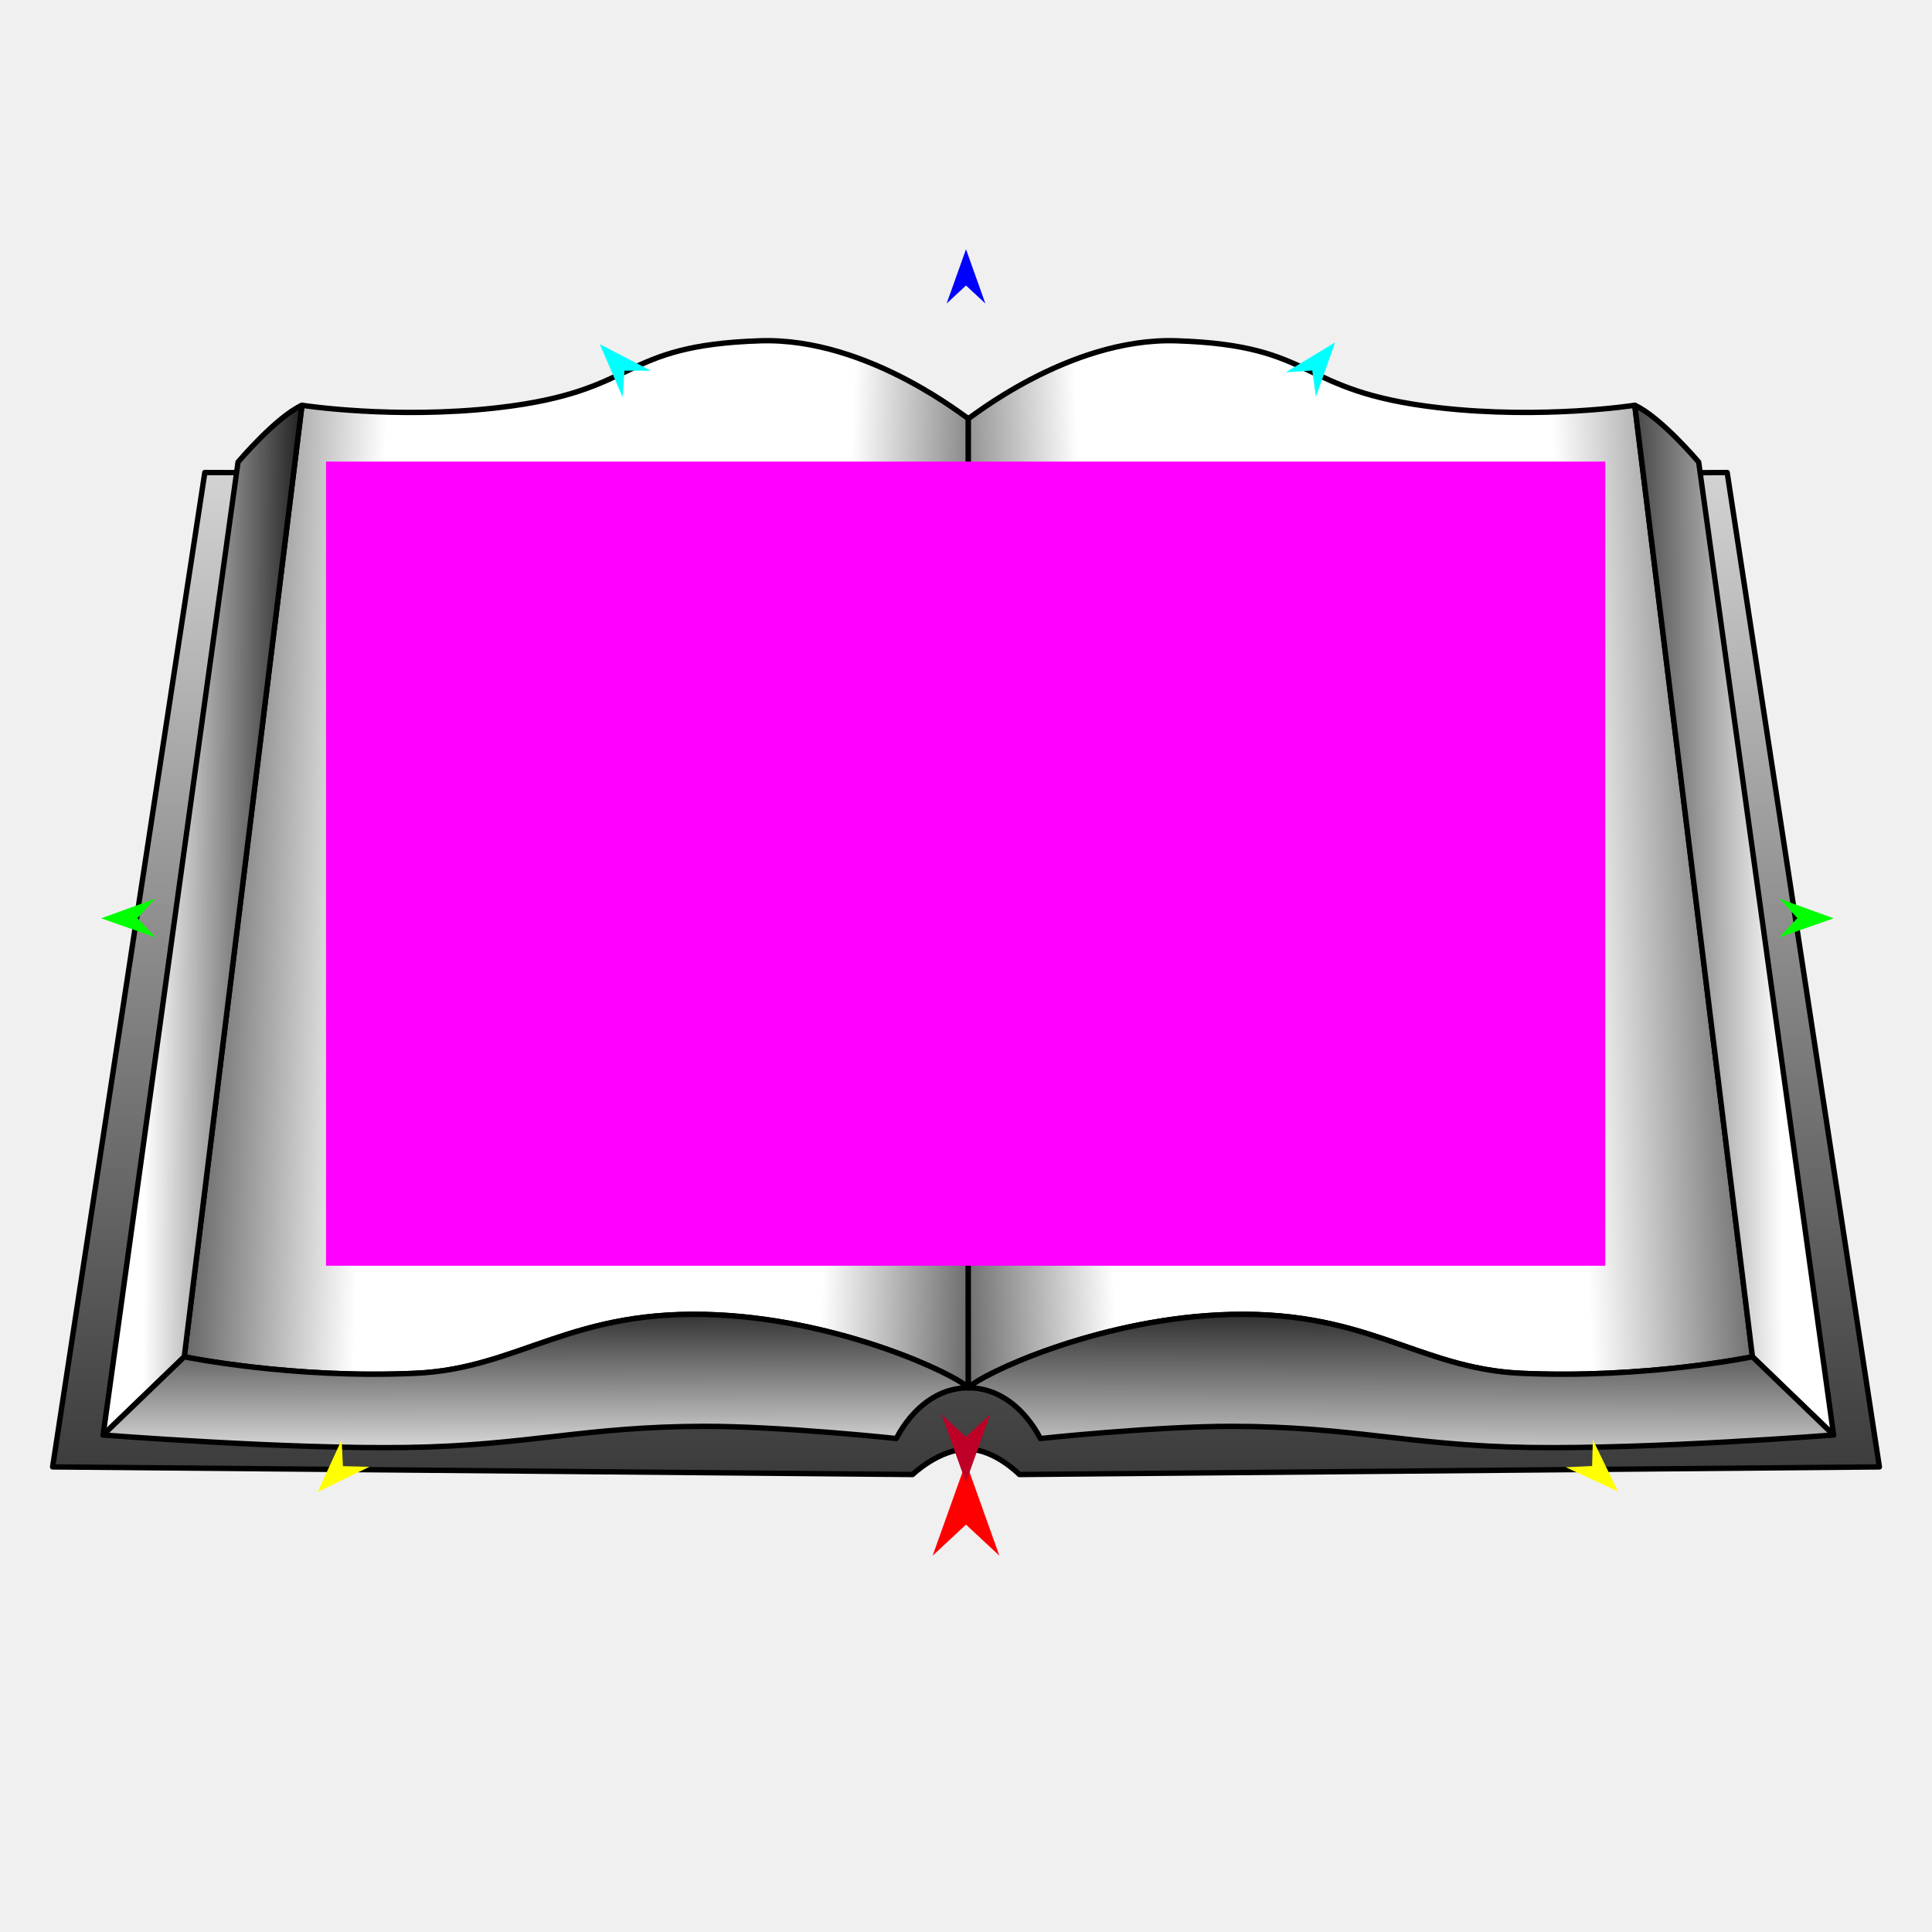
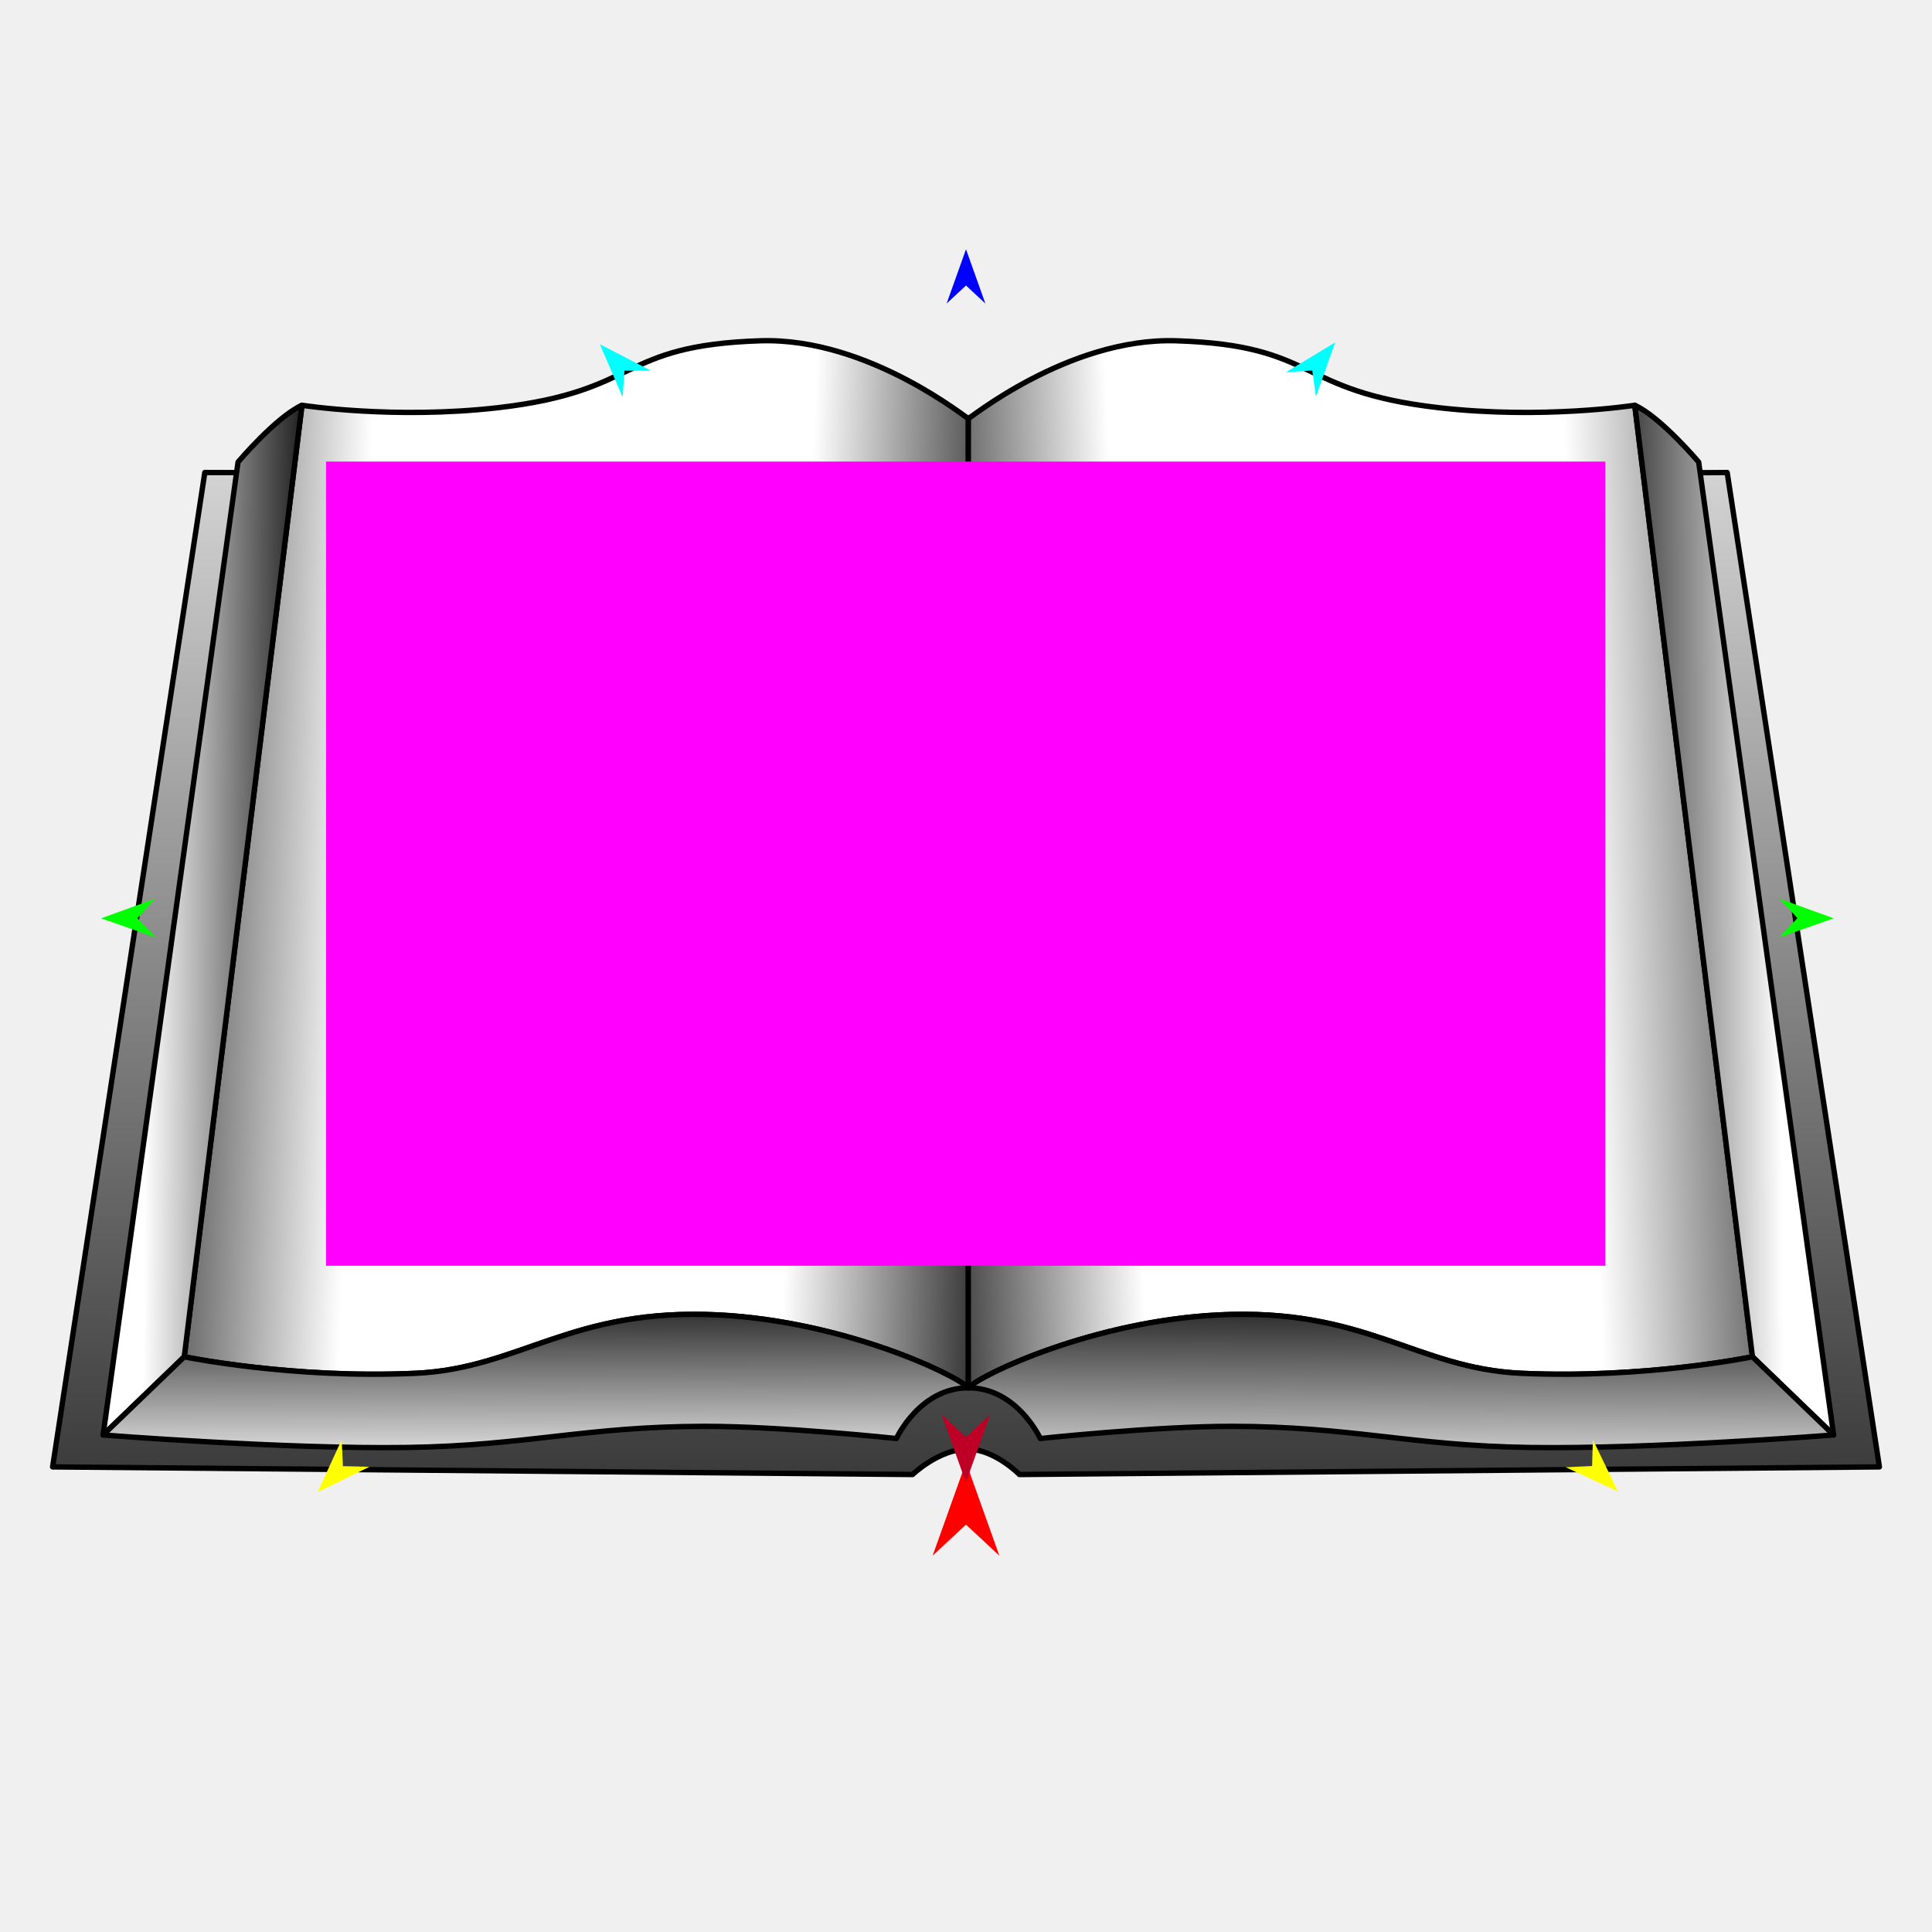
<svg xmlns="http://www.w3.org/2000/svg" version="1.1" id="Frame_0" width="720px" height="720px">
  <g id="book_open">
    <g id="book">
      <linearGradient id="7C5CE3FA-9701-4637-B003-15005D1A2706_0" x1="49.83%" y1="-29.96%" x2="49.83%" y2="139.94%">
        <stop offset="0.00%" style="stop-color:rgb(255,255,255);stop-opacity:1.00" />
        <stop offset="100.00%" style="stop-color:rgb(0,0,0);stop-opacity:1.00" />
      </linearGradient>
      <path id="S3" fill="url(#7C5CE3FA-9701-4637-B003-15005D1A2706_0)" fill-rule="evenodd" stroke="#000000" stroke-width="2" stroke-linecap="round" stroke-linejoin="round" d="M 643.669 176.090 C 643.675 176.127 700.388 546.638 700.394 546.675 C 700.362 546.675 379.946 549.511 379.914 549.511 C 379.912 549.510 370.858 540.264 360.885 540.058 C 350.161 539.836 340.088 549.510 340.086 549.511 C 340.054 549.511 19.638 546.675 19.606 546.675 C 19.611 546.638 76.325 176.127 76.331 176.090 C 76.387 176.090 453.244 177.691 643.669 176.090 Z" />
-       <linearGradient id="7C5CE3FA-9701-4637-B003-15005D1A2706_1" x1="-12.57%" y1="45.57%" x2="116.25%" y2="51.63%">
+       <linearGradient id="7C5CE3FA-9701-4637-B003-15005D1A2706_1" x1="-12.57%" y1="45.57%" x2="109.64%" y2="51.50%">
        <stop offset="0.00%" style="stop-color:rgb(0,0,0);stop-opacity:1.00" />
        <stop offset="28.24%" style="stop-color:rgb(255,255,255);stop-opacity:1.00" />
        <stop offset="74.51%" style="stop-color:rgb(255,255,255);stop-opacity:1.00" />
        <stop offset="100.00%" style="stop-color:rgb(0,0,0);stop-opacity:1.00" />
      </linearGradient>
      <path id="S2" fill="url(#7C5CE3FA-9701-4637-B003-15005D1A2706_1)" fill-rule="evenodd" stroke="#000000" stroke-width="2" stroke-linecap="round" stroke-linejoin="round" d="M 360.885 155.948 C 361.553 157.065 324.081 125.704 283.356 127.001 C 230.014 128.700 239.241 145.771 185.580 151.937 C 146.728 156.401 112.533 151.026 112.526 151.026 C 112.521 151.062 68.675 505.596 68.671 505.632 C 68.679 505.632 108.676 513.914 154.904 511.787 C 193.989 509.989 213.016 487.244 267.859 490.047 C 314.062 492.409 355.581 511.895 360.885 517.202 C 360.983 516.015 360.885 155.984 360.885 155.948 Z" />
      <linearGradient id="7C5CE3FA-9701-4637-B003-15005D1A2706_2" x1="110.27%" y1="47.04%" x2="-34.92%" y2="43.02%">
        <stop offset="0.00%" style="stop-color:rgb(0,0,0);stop-opacity:1.00" />
        <stop offset="61.18%" style="stop-color:rgb(255,255,255);stop-opacity:1.00" />
      </linearGradient>
      <path fill="none" stroke="#ffffff" stroke-width="1" stroke-linecap="butt" stroke-linejoin="round" d="M 112.526 151.026 C 112.521 151.062 68.675 505.596 68.671 505.632 " />
      <path id="S4" fill="url(#7C5CE3FA-9701-4637-B003-15005D1A2706_2)" fill-rule="evenodd" stroke="#000000" stroke-width="2" stroke-linecap="round" stroke-linejoin="round" d="M 112.526 151.026 C 112.521 151.062 68.675 505.596 68.671 505.632 C 58.589 515.346 48.507 525.060 38.425 534.775 C 38.430 534.738 88.707 172.214 88.707 172.213 C 88.710 172.210 102.859 155.437 112.526 151.026 Z" />
      <linearGradient id="7C5CE3FA-9701-4637-B003-15005D1A2706_3" x1="58.45%" y1="-31.17%" x2="62.49%" y2="211.42%">
        <stop offset="0.00%" style="stop-color:rgb(0,0,0);stop-opacity:1.00" />
        <stop offset="63.92%" style="stop-color:rgb(255,255,255);stop-opacity:1.00" />
      </linearGradient>
      <path fill="none" stroke="#ffffff" stroke-width="1" stroke-linecap="butt" stroke-linejoin="round" d="M 38.425 534.775 C 48.507 525.060 58.589 515.346 68.671 505.632 " />
      <path fill="none" stroke="#ffffff" stroke-width="1" stroke-linecap="butt" stroke-linejoin="round" d="M 68.671 505.632 C 68.679 505.632 108.676 513.914 154.904 511.787 " />
      <path fill="none" stroke="#ffffff" stroke-width="1" stroke-linecap="butt" stroke-linejoin="round" d="M 154.904 511.787 C 193.989 509.989 213.016 487.244 267.859 490.047 " />
      <path fill="none" stroke="#ffffff" stroke-width="1" stroke-linecap="butt" stroke-linejoin="round" d="M 267.859 490.047 C 314.062 492.409 355.581 511.895 360.885 517.202 " />
      <path id="S5" fill="url(#7C5CE3FA-9701-4637-B003-15005D1A2706_3)" fill-rule="evenodd" stroke="#000000" stroke-width="2" stroke-linecap="round" stroke-linejoin="round" d="M 151.762 539.432 C 106.340 540.116 38.437 534.775 38.425 534.775 C 48.507 525.060 58.589 515.346 68.671 505.632 C 68.679 505.632 108.676 513.914 154.904 511.787 C 193.989 509.989 213.016 487.244 267.859 490.047 C 314.062 492.409 355.581 511.895 360.885 517.202 C 342.717 517.202 334.067 536.091 334.064 536.093 C 334.057 536.093 291.298 531.528 262.634 531.551 C 218.120 531.588 196.270 538.762 151.762 539.432 Z" />
-       <linearGradient id="7C5CE3FA-9701-4637-B003-15005D1A2706_4" x1="113.86%" y1="44.41%" x2="-17.35%" y2="51.99%">
+       <linearGradient id="7C5CE3FA-9701-4637-B003-15005D1A2706_4" x1="113.86%" y1="44.41%" x2="-12.19%" y2="51.55%">
        <stop offset="0.00%" style="stop-color:rgb(0,0,0);stop-opacity:1.00" />
        <stop offset="28.24%" style="stop-color:rgb(255,255,255);stop-opacity:1.00" />
        <stop offset="74.51%" style="stop-color:rgb(255,255,255);stop-opacity:1.00" />
        <stop offset="100.00%" style="stop-color:rgb(0,0,0);stop-opacity:1.00" />
      </linearGradient>
      <path id="S2_2" fill="url(#7C5CE3FA-9701-4637-B003-15005D1A2706_4)" fill-rule="evenodd" stroke="#000000" stroke-width="2" stroke-linecap="round" stroke-linejoin="round" d="M 360.872 155.948 C 360.204 157.065 397.675 125.704 438.401 127.001 C 491.743 128.700 482.516 145.771 536.176 151.937 C 575.029 156.401 609.224 151.026 609.231 151.026 C 609.235 151.062 653.081 505.596 653.086 505.632 C 653.077 505.632 613.081 513.914 566.853 511.787 C 527.767 509.989 508.740 487.244 453.898 490.047 C 407.694 492.409 366.175 511.895 360.872 517.202 C 360.774 516.015 360.872 155.984 360.872 155.948 Z" />
      <linearGradient id="7C5CE3FA-9701-4637-B003-15005D1A2706_5" x1="-26.61%" y1="46.45%" x2="136.78%" y2="42.22%">
        <stop offset="0.00%" style="stop-color:rgb(0,0,0);stop-opacity:1.00" />
        <stop offset="61.18%" style="stop-color:rgb(255,255,255);stop-opacity:1.00" />
      </linearGradient>
      <path fill="none" stroke="#ffffff" stroke-width="1" stroke-linecap="butt" stroke-linejoin="round" d="M 609.231 151.026 C 609.235 151.062 653.081 505.596 653.086 505.632 " />
      <path id="S4_2" fill="url(#7C5CE3FA-9701-4637-B003-15005D1A2706_5)" fill-rule="evenodd" stroke="#000000" stroke-width="2" stroke-linecap="round" stroke-linejoin="round" d="M 609.231 151.026 C 609.235 151.062 653.081 505.596 653.086 505.632 C 663.167 515.346 673.249 525.060 683.331 534.775 C 683.326 534.738 633.049 172.214 633.049 172.213 C 633.047 172.210 618.898 155.437 609.231 151.026 Z" />
      <linearGradient id="7C5CE3FA-9701-4637-B003-15005D1A2706_6" x1="58.45%" y1="-31.17%" x2="52.51%" y2="234.38%">
        <stop offset="0.00%" style="stop-color:rgb(0,0,0);stop-opacity:1.00" />
        <stop offset="63.92%" style="stop-color:rgb(255,255,255);stop-opacity:1.00" />
      </linearGradient>
      <path fill="none" stroke="#ffffff" stroke-width="1" stroke-linecap="butt" stroke-linejoin="round" d="M 683.331 534.775 C 673.249 525.060 663.167 515.346 653.086 505.632 " />
      <path fill="none" stroke="#ffffff" stroke-width="1" stroke-linecap="butt" stroke-linejoin="round" d="M 653.086 505.632 C 653.077 505.632 613.081 513.914 566.853 511.787 " />
      <path fill="none" stroke="#ffffff" stroke-width="1" stroke-linecap="butt" stroke-linejoin="round" d="M 566.853 511.787 C 527.767 509.989 508.740 487.244 453.898 490.047 " />
      <path fill="none" stroke="#ffffff" stroke-width="1" stroke-linecap="butt" stroke-linejoin="round" d="M 453.898 490.047 C 407.694 492.409 366.175 511.895 360.872 517.202 " />
      <path id="S5_2" fill="url(#7C5CE3FA-9701-4637-B003-15005D1A2706_6)" fill-rule="evenodd" stroke="#000000" stroke-width="2" stroke-linecap="round" stroke-linejoin="round" d="M 569.995 539.432 C 615.416 540.116 683.320 534.775 683.331 534.775 C 673.249 525.060 663.167 515.346 653.086 505.632 C 653.077 505.632 613.081 513.914 566.853 511.787 C 527.767 509.989 508.740 487.244 453.898 490.047 C 407.694 492.409 366.175 511.895 360.872 517.202 C 379.039 517.202 387.690 536.091 387.692 536.093 C 387.700 536.093 430.459 531.528 459.122 531.551 C 503.636 531.588 525.486 538.762 569.995 539.432 Z" />
    </g>
    <g id="specs">
      <path fill="#ff00ff" fill-rule="evenodd" stroke="none" d="M 121.499 471.710 C 121.547 471.710 598.198 471.710 598.246 471.710 C 598.246 471.680 598.246 172.051 598.246 172.021 C 598.198 172.021 121.547 172.021 121.499 172.021 C 121.499 172.051 121.499 471.680 121.499 471.710 Z" />
      <path fill="#ff0000" fill-rule="evenodd" stroke="none" d="M 360.000 544.935 C 360.001 544.938 372.432 579.744 372.433 579.748 C 372.432 579.747 360.001 568.181 360.000 568.180 C 359.999 568.181 347.568 579.747 347.567 579.748 C 347.568 579.744 359.999 544.938 360.000 544.935 Z" />
      <path fill="#0000ff" fill-rule="evenodd" stroke="none" d="M 360.000 92.894 C 360.001 92.896 367.221 113.114 367.222 113.116 C 367.221 113.116 360.001 106.397 360.000 106.397 C 359.999 106.397 352.779 113.116 352.778 113.116 C 352.779 113.114 359.999 92.896 360.000 92.894 Z" />
      <path fill="#00ff00" fill-rule="evenodd" stroke="none" d="M 37.701 342.224 C 37.703 342.223 57.884 334.900 57.886 334.899 C 57.886 334.900 51.204 342.155 51.203 342.156 C 51.204 342.156 57.958 349.343 57.959 349.344 C 57.957 349.343 37.703 342.224 37.701 342.224 Z" />
      <path fill="#ffff00" fill-rule="evenodd" stroke="none" d="M 118.365 556.055 C 118.366 556.054 127.326 536.544 127.327 536.542 C 127.327 536.543 127.799 546.395 127.799 546.396 C 127.800 546.396 137.660 546.635 137.661 546.635 C 137.659 546.636 118.367 556.055 118.365 556.055 Z" />
      <path fill="#ffff00" fill-rule="evenodd" stroke="none" d="M 602.961 555.817 C 602.960 555.815 593.610 536.489 593.609 536.487 C 593.609 536.488 593.334 546.347 593.334 546.348 C 593.333 546.348 583.480 546.785 583.479 546.785 C 583.481 546.786 602.959 555.816 602.961 555.817 Z" />
      <path fill="#00ff00" fill-rule="evenodd" stroke="none" d="M 683.345 342.224 C 683.343 342.223 663.161 334.900 663.159 334.899 C 663.160 334.900 669.842 342.155 669.843 342.156 C 669.842 342.156 663.087 349.343 663.087 349.344 C 663.089 349.343 683.343 342.224 683.345 342.224 Z" />
      <path fill="#00ffff" fill-rule="evenodd" stroke="none" d="M 497.574 127.600 C 497.573 127.602 490.406 147.839 490.405 147.841 C 490.405 147.840 489.048 138.071 489.047 138.070 C 489.046 138.071 479.205 138.720 479.204 138.720 C 479.206 138.719 497.572 127.601 497.574 127.600 Z" />
      <path fill="#00ffff" fill-rule="evenodd" stroke="none" d="M 223.527 128.271 C 223.528 128.273 232.028 147.987 232.029 147.989 C 232.029 147.988 232.731 138.150 232.731 138.149 C 232.732 138.149 242.595 138.142 242.596 138.142 C 242.594 138.141 223.529 128.272 223.527 128.271 Z" />
      <path fill="#be0027" fill-rule="evenodd" stroke="none" d="M 359.957 552.463 C 359.958 552.461 369.002 527.137 369.003 527.135 C 369.002 527.135 359.958 535.550 359.957 535.551 C 359.957 535.550 350.913 527.135 350.912 527.135 C 350.913 527.137 359.957 552.461 359.957 552.463 Z" />
    </g>
  </g>
</svg>
